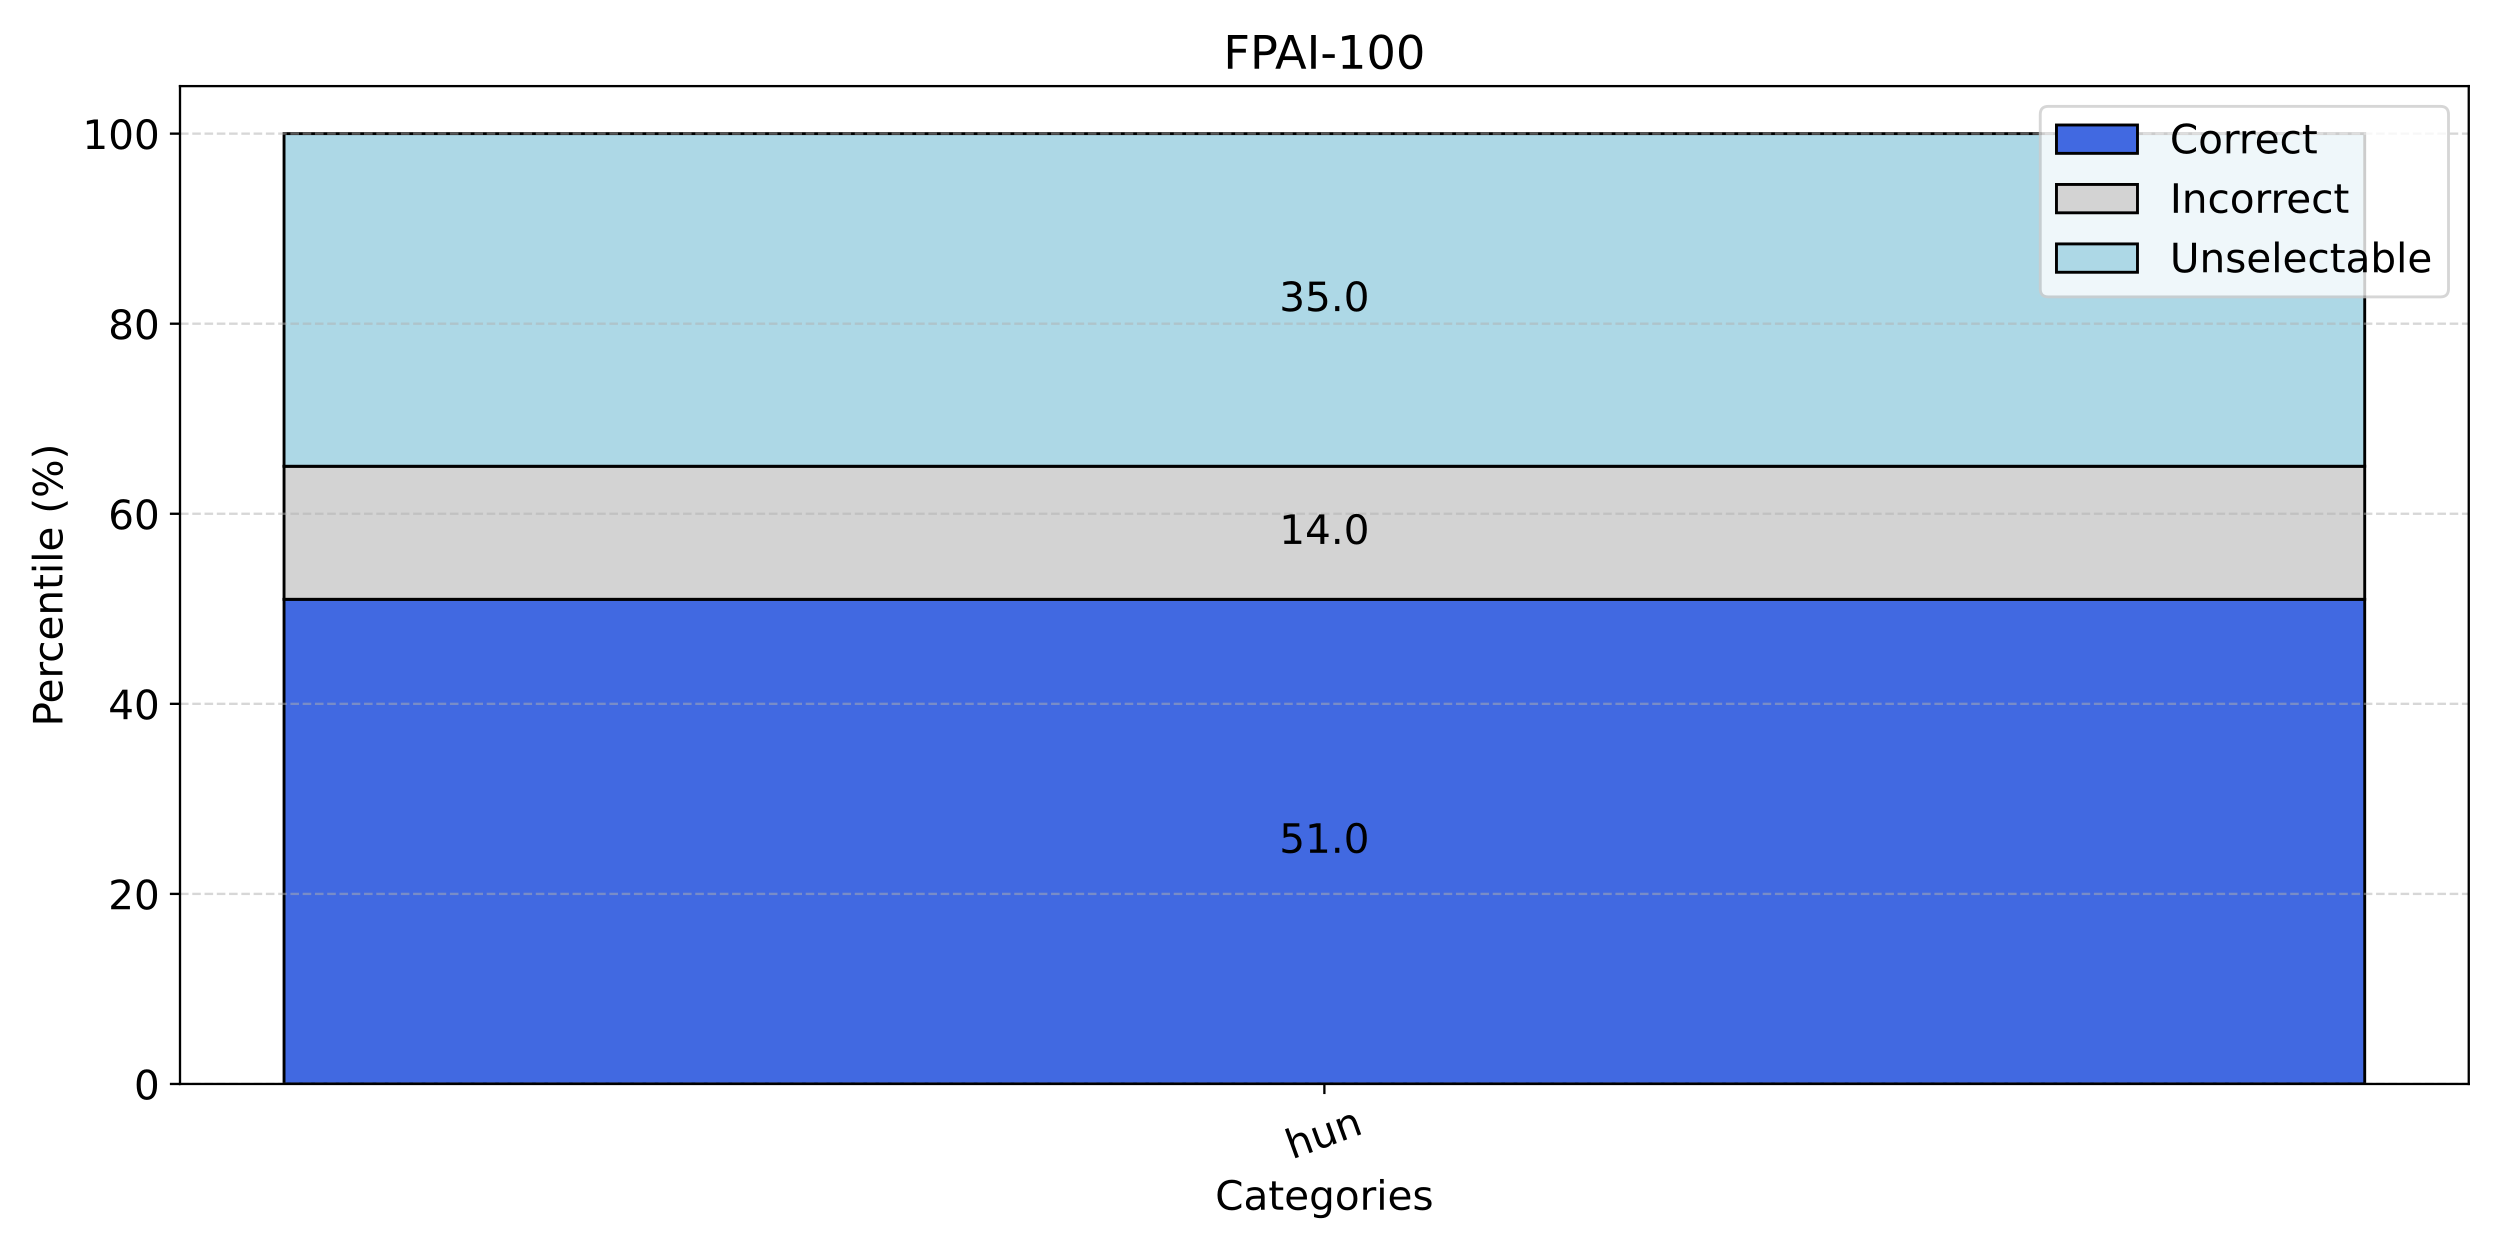
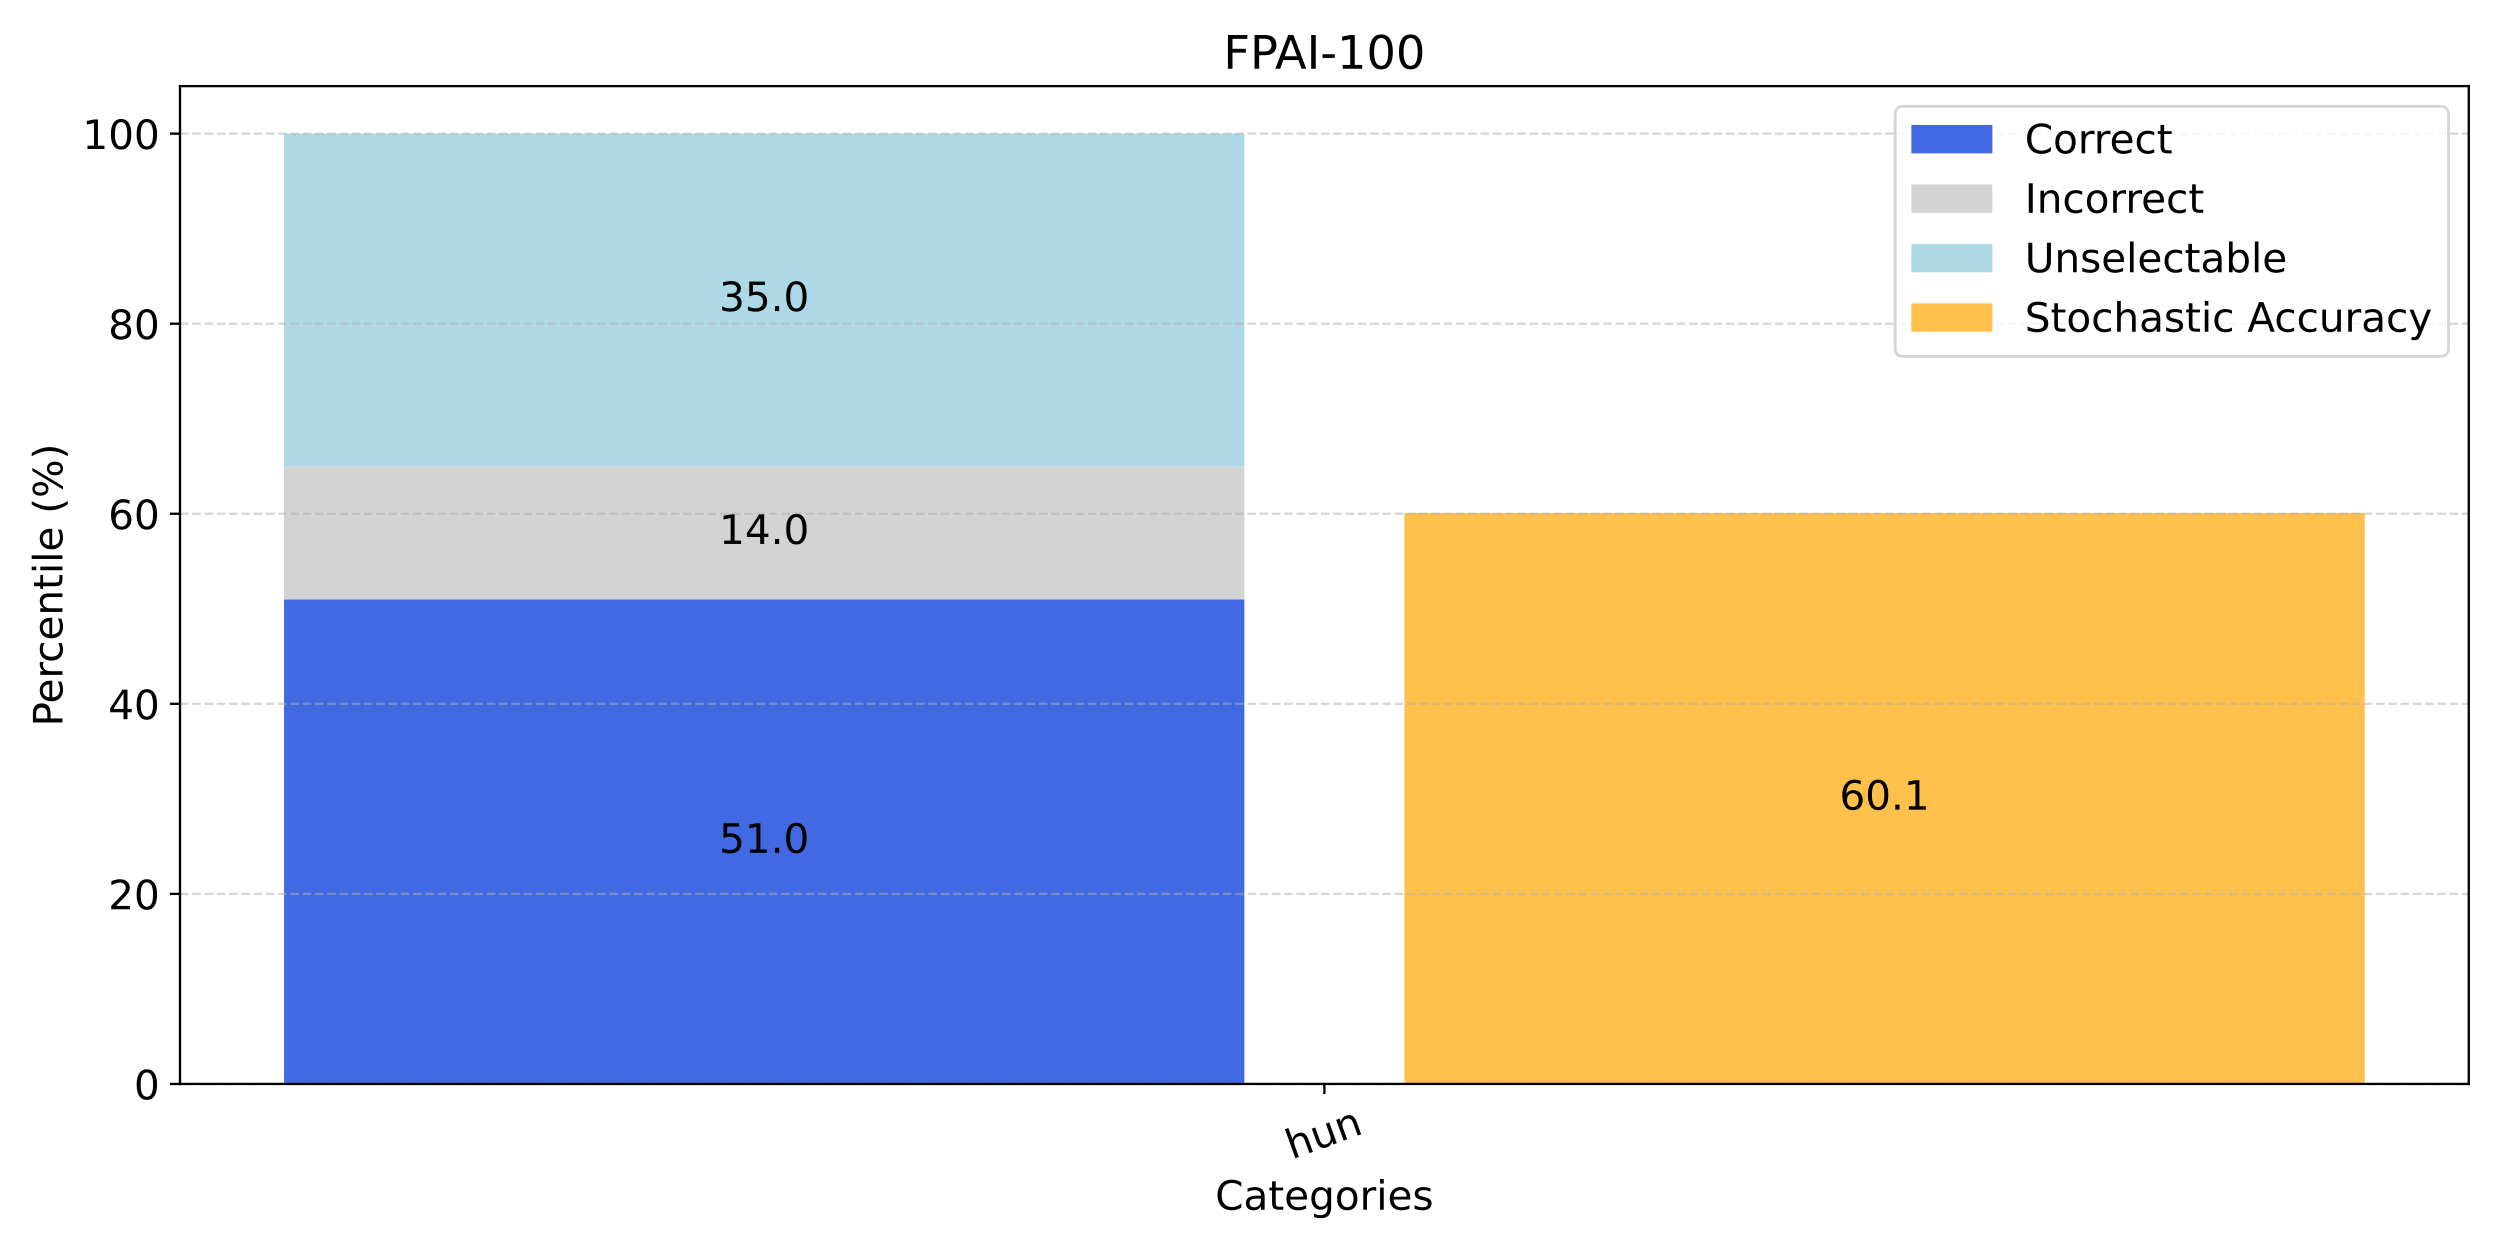
<svg xmlns="http://www.w3.org/2000/svg" xmlns:xlink="http://www.w3.org/1999/xlink" width="864pt" height="432pt" viewBox="0 0 864 432" version="1.1">
  <defs>
    <style type="text/css">*{stroke-linejoin: round; stroke-linecap: butt}</style>
  </defs>
  <g id="figure_1">
    <g id="patch_1">
      <path d="M 0 432  L 864 432  L 864 0  L 0 0  z " style="fill: #ffffff" />
    </g>
    <g id="axes_1">
      <g id="patch_2">
        <path d="M 62.21 374.615  L 853.2 374.615  L 853.2 29.76  L 62.21 29.76  z " style="fill: #ffffff" />
      </g>
      <g id="patch_3">
-         <path d="M 98.164 374.615  L 817.246 374.615  L 817.246 207.114  L 98.164 207.114  z " clip-path="url(#p479bf215ab)" style="fill: #4169e1; stroke: #000000; stroke-linejoin: miter" />
+         <path d="M 98.164 374.615  L 430.048 374.615  L 430.048 207.114  L 98.164 207.114  z " clip-path="url(#p4f4d82058e)" style="fill: #4169e1" />
      </g>
      <g id="patch_4">
-         <path d="M 98.164 207.114  L 817.246 207.114  L 817.246 161.133  L 98.164 161.133  z " clip-path="url(#p479bf215ab)" style="fill: #d3d3d3; stroke: #000000; stroke-linejoin: miter" />
+         <path d="M 98.164 207.114  L 430.048 207.114  L 430.048 161.133  L 98.164 161.133  z " clip-path="url(#p4f4d82058e)" style="fill: #d3d3d3" />
      </g>
      <g id="patch_5">
-         <path d="M 98.164 161.133  L 817.246 161.133  L 817.246 46.182  L 98.164 46.182  z " clip-path="url(#p479bf215ab)" style="fill: #add8e6; stroke: #000000; stroke-linejoin: miter" />
+         <path d="M 98.164 161.133  L 430.048 161.133  L 430.048 46.182  L 98.164 46.182  z " clip-path="url(#p4f4d82058e)" style="fill: #add8e6" />
+       </g>
+       <g id="patch_6">
+         <path d="M 485.362 374.615  L 817.246 374.615  L 817.246 177.281  L 485.362 177.281  z " clip-path="url(#p4f4d82058e)" style="fill: #ffa500; opacity: 0.7" />
      </g>
      <g id="matplotlib.axis_1">
        <g id="xtick_1">
          <g id="line2d_1">
            <defs>
-               <path id="mddb74c7fb4" d="M 0 0  L 0 3.5  " style="stroke: #000000; stroke-width: 0.8" />
-             </defs>
-             <g>
-               <use xlink:href="#mddb74c7fb4" x="457.705" y="374.615" style="stroke: #000000; stroke-width: 0.8" />
+               <path id="m45573793a2" d="M 0 0  L 0 3.5  " style="stroke: #000000; stroke-width: 0.8" />
+             </defs>
+             <g>
+               <use xlink:href="#m45573793a2" x="457.705" y="374.615" style="stroke: #000000; stroke-width: 0.8" />
            </g>
          </g>
          <g id="text_1">
            <g transform="translate(446.5201 400.7151) rotate(-20) scale(0.14 -0.14)">
              <defs>
                <path id="DejaVuSans-68" d="M 3513 2113  L 3513 0  L 2938 0  L 2938 2094  Q 2938 2591 2744 2837  Q 2550 3084 2163 3084  Q 1697 3084 1428 2787  Q 1159 2491 1159 1978  L 1159 0  L 581 0  L 581 4863  L 1159 4863  L 1159 2956  Q 1366 3272 1645 3428  Q 1925 3584 2291 3584  Q 2894 3584 3203 3211  Q 3513 2838 3513 2113  z " transform="scale(0.015625)" />
                <path id="DejaVuSans-75" d="M 544 1381  L 544 3500  L 1119 3500  L 1119 1403  Q 1119 906 1312 657  Q 1506 409 1894 409  Q 2359 409 2629 706  Q 2900 1003 2900 1516  L 2900 3500  L 3475 3500  L 3475 0  L 2900 0  L 2900 538  Q 2691 219 2414 64  Q 2138 -91 1772 -91  Q 1169 -91 856 284  Q 544 659 544 1381  z M 1991 3584  L 1991 3584  z " transform="scale(0.015625)" />
                <path id="DejaVuSans-6e" d="M 3513 2113  L 3513 0  L 2938 0  L 2938 2094  Q 2938 2591 2744 2837  Q 2550 3084 2163 3084  Q 1697 3084 1428 2787  Q 1159 2491 1159 1978  L 1159 0  L 581 0  L 581 3500  L 1159 3500  L 1159 2956  Q 1366 3272 1645 3428  Q 1925 3584 2291 3584  Q 2894 3584 3203 3211  Q 3513 2838 3513 2113  z " transform="scale(0.015625)" />
              </defs>
              <use xlink:href="#DejaVuSans-68" />
              <use xlink:href="#DejaVuSans-75" transform="translate(63.37891 0)" />
              <use xlink:href="#DejaVuSans-6e" transform="translate(126.7578 0)" />
            </g>
          </g>
        </g>
        <g id="text_2">
          <g transform="translate(419.9728 418.0889) scale(0.14 -0.14)">
            <defs>
              <path id="DejaVuSans-43" d="M 4122 4306  L 4122 3641  Q 3803 3938 3442 4084  Q 3081 4231 2675 4231  Q 1875 4231 1450 3742  Q 1025 3253 1025 2328  Q 1025 1406 1450 917  Q 1875 428 2675 428  Q 3081 428 3442 575  Q 3803 722 4122 1019  L 4122 359  Q 3791 134 3420 21  Q 3050 -91 2638 -91  Q 1578 -91 968 557  Q 359 1206 359 2328  Q 359 3453 968 4101  Q 1578 4750 2638 4750  Q 3056 4750 3426 4639  Q 3797 4528 4122 4306  z " transform="scale(0.015625)" />
              <path id="DejaVuSans-61" d="M 2194 1759  Q 1497 1759 1228 1600  Q 959 1441 959 1056  Q 959 750 1161 570  Q 1363 391 1709 391  Q 2188 391 2477 730  Q 2766 1069 2766 1631  L 2766 1759  L 2194 1759  z M 3341 1997  L 3341 0  L 2766 0  L 2766 531  Q 2569 213 2275 61  Q 1981 -91 1556 -91  Q 1019 -91 701 211  Q 384 513 384 1019  Q 384 1609 779 1909  Q 1175 2209 1959 2209  L 2766 2209  L 2766 2266  Q 2766 2663 2505 2880  Q 2244 3097 1772 3097  Q 1472 3097 1187 3025  Q 903 2953 641 2809  L 641 3341  Q 956 3463 1253 3523  Q 1550 3584 1831 3584  Q 2591 3584 2966 3190  Q 3341 2797 3341 1997  z " transform="scale(0.015625)" />
              <path id="DejaVuSans-74" d="M 1172 4494  L 1172 3500  L 2356 3500  L 2356 3053  L 1172 3053  L 1172 1153  Q 1172 725 1289 603  Q 1406 481 1766 481  L 2356 481  L 2356 0  L 1766 0  Q 1100 0 847 248  Q 594 497 594 1153  L 594 3053  L 172 3053  L 172 3500  L 594 3500  L 594 4494  L 1172 4494  z " transform="scale(0.015625)" />
              <path id="DejaVuSans-65" d="M 3597 1894  L 3597 1613  L 953 1613  Q 991 1019 1311 708  Q 1631 397 2203 397  Q 2534 397 2845 478  Q 3156 559 3463 722  L 3463 178  Q 3153 47 2828 -22  Q 2503 -91 2169 -91  Q 1331 -91 842 396  Q 353 884 353 1716  Q 353 2575 817 3079  Q 1281 3584 2069 3584  Q 2775 3584 3186 3129  Q 3597 2675 3597 1894  z M 3022 2063  Q 3016 2534 2758 2815  Q 2500 3097 2075 3097  Q 1594 3097 1305 2825  Q 1016 2553 972 2059  L 3022 2063  z " transform="scale(0.015625)" />
              <path id="DejaVuSans-67" d="M 2906 1791  Q 2906 2416 2648 2759  Q 2391 3103 1925 3103  Q 1463 3103 1205 2759  Q 947 2416 947 1791  Q 947 1169 1205 825  Q 1463 481 1925 481  Q 2391 481 2648 825  Q 2906 1169 2906 1791  z M 3481 434  Q 3481 -459 3084 -895  Q 2688 -1331 1869 -1331  Q 1566 -1331 1297 -1286  Q 1028 -1241 775 -1147  L 775 -588  Q 1028 -725 1275 -790  Q 1522 -856 1778 -856  Q 2344 -856 2625 -561  Q 2906 -266 2906 331  L 2906 616  Q 2728 306 2450 153  Q 2172 0 1784 0  Q 1141 0 747 490  Q 353 981 353 1791  Q 353 2603 747 3093  Q 1141 3584 1784 3584  Q 2172 3584 2450 3431  Q 2728 3278 2906 2969  L 2906 3500  L 3481 3500  L 3481 434  z " transform="scale(0.015625)" />
              <path id="DejaVuSans-6f" d="M 1959 3097  Q 1497 3097 1228 2736  Q 959 2375 959 1747  Q 959 1119 1226 758  Q 1494 397 1959 397  Q 2419 397 2687 759  Q 2956 1122 2956 1747  Q 2956 2369 2687 2733  Q 2419 3097 1959 3097  z M 1959 3584  Q 2709 3584 3137 3096  Q 3566 2609 3566 1747  Q 3566 888 3137 398  Q 2709 -91 1959 -91  Q 1206 -91 779 398  Q 353 888 353 1747  Q 353 2609 779 3096  Q 1206 3584 1959 3584  z " transform="scale(0.015625)" />
              <path id="DejaVuSans-72" d="M 2631 2963  Q 2534 3019 2420 3045  Q 2306 3072 2169 3072  Q 1681 3072 1420 2755  Q 1159 2438 1159 1844  L 1159 0  L 581 0  L 581 3500  L 1159 3500  L 1159 2956  Q 1341 3275 1631 3429  Q 1922 3584 2338 3584  Q 2397 3584 2469 3576  Q 2541 3569 2628 3553  L 2631 2963  z " transform="scale(0.015625)" />
              <path id="DejaVuSans-69" d="M 603 3500  L 1178 3500  L 1178 0  L 603 0  L 603 3500  z M 603 4863  L 1178 4863  L 1178 4134  L 603 4134  L 603 4863  z " transform="scale(0.015625)" />
              <path id="DejaVuSans-73" d="M 2834 3397  L 2834 2853  Q 2591 2978 2328 3040  Q 2066 3103 1784 3103  Q 1356 3103 1142 2972  Q 928 2841 928 2578  Q 928 2378 1081 2264  Q 1234 2150 1697 2047  L 1894 2003  Q 2506 1872 2764 1633  Q 3022 1394 3022 966  Q 3022 478 2636 193  Q 2250 -91 1575 -91  Q 1294 -91 989 -36  Q 684 19 347 128  L 347 722  Q 666 556 975 473  Q 1284 391 1588 391  Q 1994 391 2212 530  Q 2431 669 2431 922  Q 2431 1156 2273 1281  Q 2116 1406 1581 1522  L 1381 1569  Q 847 1681 609 1914  Q 372 2147 372 2553  Q 372 3047 722 3315  Q 1072 3584 1716 3584  Q 2034 3584 2315 3537  Q 2597 3491 2834 3397  z " transform="scale(0.015625)" />
            </defs>
            <use xlink:href="#DejaVuSans-43" />
            <use xlink:href="#DejaVuSans-61" transform="translate(69.82422 0)" />
            <use xlink:href="#DejaVuSans-74" transform="translate(131.1035 0)" />
            <use xlink:href="#DejaVuSans-65" transform="translate(170.3125 0)" />
            <use xlink:href="#DejaVuSans-67" transform="translate(231.8359 0)" />
            <use xlink:href="#DejaVuSans-6f" transform="translate(295.3125 0)" />
            <use xlink:href="#DejaVuSans-72" transform="translate(356.4941 0)" />
            <use xlink:href="#DejaVuSans-69" transform="translate(397.6074 0)" />
            <use xlink:href="#DejaVuSans-65" transform="translate(425.3906 0)" />
            <use xlink:href="#DejaVuSans-73" transform="translate(486.9141 0)" />
          </g>
        </g>
      </g>
      <g id="matplotlib.axis_2">
        <g id="ytick_1">
          <g id="line2d_2">
-             <path d="M 62.21 374.615  L 853.2 374.615  " clip-path="url(#p479bf215ab)" style="fill: none; stroke-dasharray: 2.96,1.28; stroke-dashoffset: 0; stroke: #b0b0b0; stroke-opacity: 0.5; stroke-width: 0.8" />
+             <path d="M 62.21 374.615  L 853.2 374.615  " clip-path="url(#p4f4d82058e)" style="fill: none; stroke-dasharray: 2.96,1.28; stroke-dashoffset: 0; stroke: #b0b0b0; stroke-opacity: 0.5; stroke-width: 0.8" />
          </g>
          <g id="line2d_3">
            <defs>
-               <path id="mc45512d394" d="M 0 0  L -3.5 0  " style="stroke: #000000; stroke-width: 0.8" />
-             </defs>
-             <g>
-               <use xlink:href="#mc45512d394" x="62.21" y="374.615" style="stroke: #000000; stroke-width: 0.8" />
+               <path id="m458f301535" d="M 0 0  L -3.5 0  " style="stroke: #000000; stroke-width: 0.8" />
+             </defs>
+             <g>
+               <use xlink:href="#m458f301535" x="62.21" y="374.615" style="stroke: #000000; stroke-width: 0.8" />
            </g>
          </g>
          <g id="text_3">
            <g transform="translate(46.3025 379.9341) scale(0.14 -0.14)">
              <defs>
                <path id="DejaVuSans-30" d="M 2034 4250  Q 1547 4250 1301 3770  Q 1056 3291 1056 2328  Q 1056 1369 1301 889  Q 1547 409 2034 409  Q 2525 409 2770 889  Q 3016 1369 3016 2328  Q 3016 3291 2770 3770  Q 2525 4250 2034 4250  z M 2034 4750  Q 2819 4750 3233 4129  Q 3647 3509 3647 2328  Q 3647 1150 3233 529  Q 2819 -91 2034 -91  Q 1250 -91 836 529  Q 422 1150 422 2328  Q 422 3509 836 4129  Q 1250 4750 2034 4750  z " transform="scale(0.015625)" />
              </defs>
              <use xlink:href="#DejaVuSans-30" />
            </g>
          </g>
        </g>
        <g id="ytick_2">
          <g id="line2d_4">
-             <path d="M 62.21 308.928  L 853.2 308.928  " clip-path="url(#p479bf215ab)" style="fill: none; stroke-dasharray: 2.96,1.28; stroke-dashoffset: 0; stroke: #b0b0b0; stroke-opacity: 0.5; stroke-width: 0.8" />
+             <path d="M 62.21 308.928  L 853.2 308.928  " clip-path="url(#p4f4d82058e)" style="fill: none; stroke-dasharray: 2.96,1.28; stroke-dashoffset: 0; stroke: #b0b0b0; stroke-opacity: 0.5; stroke-width: 0.8" />
          </g>
          <g id="line2d_5">
            <g>
-               <use xlink:href="#mc45512d394" x="62.21" y="308.928" style="stroke: #000000; stroke-width: 0.8" />
+               <use xlink:href="#m458f301535" x="62.21" y="308.928" style="stroke: #000000; stroke-width: 0.8" />
            </g>
          </g>
          <g id="text_4">
            <g transform="translate(37.395 314.2474) scale(0.14 -0.14)">
              <defs>
                <path id="DejaVuSans-32" d="M 1228 531  L 3431 531  L 3431 0  L 469 0  L 469 531  Q 828 903 1448 1529  Q 2069 2156 2228 2338  Q 2531 2678 2651 2914  Q 2772 3150 2772 3378  Q 2772 3750 2511 3984  Q 2250 4219 1831 4219  Q 1534 4219 1204 4116  Q 875 4013 500 3803  L 500 4441  Q 881 4594 1212 4672  Q 1544 4750 1819 4750  Q 2544 4750 2975 4387  Q 3406 4025 3406 3419  Q 3406 3131 3298 2873  Q 3191 2616 2906 2266  Q 2828 2175 2409 1742  Q 1991 1309 1228 531  z " transform="scale(0.015625)" />
              </defs>
              <use xlink:href="#DejaVuSans-32" />
              <use xlink:href="#DejaVuSans-30" transform="translate(63.62305 0)" />
            </g>
          </g>
        </g>
        <g id="ytick_3">
          <g id="line2d_6">
-             <path d="M 62.21 243.242  L 853.2 243.242  " clip-path="url(#p479bf215ab)" style="fill: none; stroke-dasharray: 2.96,1.28; stroke-dashoffset: 0; stroke: #b0b0b0; stroke-opacity: 0.5; stroke-width: 0.8" />
+             <path d="M 62.21 243.242  L 853.2 243.242  " clip-path="url(#p4f4d82058e)" style="fill: none; stroke-dasharray: 2.96,1.28; stroke-dashoffset: 0; stroke: #b0b0b0; stroke-opacity: 0.5; stroke-width: 0.8" />
          </g>
          <g id="line2d_7">
            <g>
-               <use xlink:href="#mc45512d394" x="62.21" y="243.242" style="stroke: #000000; stroke-width: 0.8" />
+               <use xlink:href="#m458f301535" x="62.21" y="243.242" style="stroke: #000000; stroke-width: 0.8" />
            </g>
          </g>
          <g id="text_5">
            <g transform="translate(37.395 248.5607) scale(0.14 -0.14)">
              <defs>
                <path id="DejaVuSans-34" d="M 2419 4116  L 825 1625  L 2419 1625  L 2419 4116  z M 2253 4666  L 3047 4666  L 3047 1625  L 3713 1625  L 3713 1100  L 3047 1100  L 3047 0  L 2419 0  L 2419 1100  L 313 1100  L 313 1709  L 2253 4666  z " transform="scale(0.015625)" />
              </defs>
              <use xlink:href="#DejaVuSans-34" />
              <use xlink:href="#DejaVuSans-30" transform="translate(63.62305 0)" />
            </g>
          </g>
        </g>
        <g id="ytick_4">
          <g id="line2d_8">
-             <path d="M 62.21 177.555  L 853.2 177.555  " clip-path="url(#p479bf215ab)" style="fill: none; stroke-dasharray: 2.96,1.28; stroke-dashoffset: 0; stroke: #b0b0b0; stroke-opacity: 0.5; stroke-width: 0.8" />
+             <path d="M 62.21 177.555  L 853.2 177.555  " clip-path="url(#p4f4d82058e)" style="fill: none; stroke-dasharray: 2.96,1.28; stroke-dashoffset: 0; stroke: #b0b0b0; stroke-opacity: 0.5; stroke-width: 0.8" />
          </g>
          <g id="line2d_9">
            <g>
-               <use xlink:href="#mc45512d394" x="62.21" y="177.555" style="stroke: #000000; stroke-width: 0.8" />
+               <use xlink:href="#m458f301535" x="62.21" y="177.555" style="stroke: #000000; stroke-width: 0.8" />
            </g>
          </g>
          <g id="text_6">
            <g transform="translate(37.395 182.874) scale(0.14 -0.14)">
              <defs>
                <path id="DejaVuSans-36" d="M 2113 2584  Q 1688 2584 1439 2293  Q 1191 2003 1191 1497  Q 1191 994 1439 701  Q 1688 409 2113 409  Q 2538 409 2786 701  Q 3034 994 3034 1497  Q 3034 2003 2786 2293  Q 2538 2584 2113 2584  z M 3366 4563  L 3366 3988  Q 3128 4100 2886 4159  Q 2644 4219 2406 4219  Q 1781 4219 1451 3797  Q 1122 3375 1075 2522  Q 1259 2794 1537 2939  Q 1816 3084 2150 3084  Q 2853 3084 3261 2657  Q 3669 2231 3669 1497  Q 3669 778 3244 343  Q 2819 -91 2113 -91  Q 1303 -91 875 529  Q 447 1150 447 2328  Q 447 3434 972 4092  Q 1497 4750 2381 4750  Q 2619 4750 2861 4703  Q 3103 4656 3366 4563  z " transform="scale(0.015625)" />
              </defs>
              <use xlink:href="#DejaVuSans-36" />
              <use xlink:href="#DejaVuSans-30" transform="translate(63.62305 0)" />
            </g>
          </g>
        </g>
        <g id="ytick_5">
          <g id="line2d_10">
-             <path d="M 62.21 111.868  L 853.2 111.868  " clip-path="url(#p479bf215ab)" style="fill: none; stroke-dasharray: 2.96,1.28; stroke-dashoffset: 0; stroke: #b0b0b0; stroke-opacity: 0.5; stroke-width: 0.8" />
+             <path d="M 62.21 111.868  L 853.2 111.868  " clip-path="url(#p4f4d82058e)" style="fill: none; stroke-dasharray: 2.96,1.28; stroke-dashoffset: 0; stroke: #b0b0b0; stroke-opacity: 0.5; stroke-width: 0.8" />
          </g>
          <g id="line2d_11">
            <g>
-               <use xlink:href="#mc45512d394" x="62.21" y="111.868" style="stroke: #000000; stroke-width: 0.8" />
+               <use xlink:href="#m458f301535" x="62.21" y="111.868" style="stroke: #000000; stroke-width: 0.8" />
            </g>
          </g>
          <g id="text_7">
            <g transform="translate(37.395 117.1873) scale(0.14 -0.14)">
              <defs>
                <path id="DejaVuSans-38" d="M 2034 2216  Q 1584 2216 1326 1975  Q 1069 1734 1069 1313  Q 1069 891 1326 650  Q 1584 409 2034 409  Q 2484 409 2743 651  Q 3003 894 3003 1313  Q 3003 1734 2745 1975  Q 2488 2216 2034 2216  z M 1403 2484  Q 997 2584 770 2862  Q 544 3141 544 3541  Q 544 4100 942 4425  Q 1341 4750 2034 4750  Q 2731 4750 3128 4425  Q 3525 4100 3525 3541  Q 3525 3141 3298 2862  Q 3072 2584 2669 2484  Q 3125 2378 3379 2068  Q 3634 1759 3634 1313  Q 3634 634 3220 271  Q 2806 -91 2034 -91  Q 1263 -91 848 271  Q 434 634 434 1313  Q 434 1759 690 2068  Q 947 2378 1403 2484  z M 1172 3481  Q 1172 3119 1398 2916  Q 1625 2713 2034 2713  Q 2441 2713 2670 2916  Q 2900 3119 2900 3481  Q 2900 3844 2670 4047  Q 2441 4250 2034 4250  Q 1625 4250 1398 4047  Q 1172 3844 1172 3481  z " transform="scale(0.015625)" />
              </defs>
              <use xlink:href="#DejaVuSans-38" />
              <use xlink:href="#DejaVuSans-30" transform="translate(63.62305 0)" />
            </g>
          </g>
        </g>
        <g id="ytick_6">
          <g id="line2d_12">
-             <path d="M 62.21 46.182  L 853.2 46.182  " clip-path="url(#p479bf215ab)" style="fill: none; stroke-dasharray: 2.96,1.28; stroke-dashoffset: 0; stroke: #b0b0b0; stroke-opacity: 0.5; stroke-width: 0.8" />
+             <path d="M 62.21 46.182  L 853.2 46.182  " clip-path="url(#p4f4d82058e)" style="fill: none; stroke-dasharray: 2.96,1.28; stroke-dashoffset: 0; stroke: #b0b0b0; stroke-opacity: 0.5; stroke-width: 0.8" />
          </g>
          <g id="line2d_13">
            <g>
-               <use xlink:href="#mc45512d394" x="62.21" y="46.182" style="stroke: #000000; stroke-width: 0.8" />
+               <use xlink:href="#m458f301535" x="62.21" y="46.182" style="stroke: #000000; stroke-width: 0.8" />
            </g>
          </g>
          <g id="text_8">
            <g transform="translate(28.4875 51.50058) scale(0.14 -0.14)">
              <defs>
                <path id="DejaVuSans-31" d="M 794 531  L 1825 531  L 1825 4091  L 703 3866  L 703 4441  L 1819 4666  L 2450 4666  L 2450 531  L 3481 531  L 3481 0  L 794 0  L 794 531  z " transform="scale(0.015625)" />
              </defs>
              <use xlink:href="#DejaVuSans-31" />
              <use xlink:href="#DejaVuSans-30" transform="translate(63.62305 0)" />
              <use xlink:href="#DejaVuSans-30" transform="translate(127.2461 0)" />
            </g>
          </g>
        </g>
        <g id="text_9">
          <g transform="translate(21.57594 251.053) rotate(-90) scale(0.14 -0.14)">
            <defs>
              <path id="DejaVuSans-50" d="M 1259 4147  L 1259 2394  L 2053 2394  Q 2494 2394 2734 2622  Q 2975 2850 2975 3272  Q 2975 3691 2734 3919  Q 2494 4147 2053 4147  L 1259 4147  z M 628 4666  L 2053 4666  Q 2838 4666 3239 4311  Q 3641 3956 3641 3272  Q 3641 2581 3239 2228  Q 2838 1875 2053 1875  L 1259 1875  L 1259 0  L 628 0  L 628 4666  z " transform="scale(0.015625)" />
              <path id="DejaVuSans-63" d="M 3122 3366  L 3122 2828  Q 2878 2963 2633 3030  Q 2388 3097 2138 3097  Q 1578 3097 1268 2742  Q 959 2388 959 1747  Q 959 1106 1268 751  Q 1578 397 2138 397  Q 2388 397 2633 464  Q 2878 531 3122 666  L 3122 134  Q 2881 22 2623 -34  Q 2366 -91 2075 -91  Q 1284 -91 818 406  Q 353 903 353 1747  Q 353 2603 823 3093  Q 1294 3584 2113 3584  Q 2378 3584 2631 3529  Q 2884 3475 3122 3366  z " transform="scale(0.015625)" />
              <path id="DejaVuSans-6c" d="M 603 4863  L 1178 4863  L 1178 0  L 603 0  L 603 4863  z " transform="scale(0.015625)" />
              <path id="DejaVuSans-20" transform="scale(0.015625)" />
              <path id="DejaVuSans-28" d="M 1984 4856  Q 1566 4138 1362 3434  Q 1159 2731 1159 2009  Q 1159 1288 1364 580  Q 1569 -128 1984 -844  L 1484 -844  Q 1016 -109 783 600  Q 550 1309 550 2009  Q 550 2706 781 3412  Q 1013 4119 1484 4856  L 1984 4856  z " transform="scale(0.015625)" />
              <path id="DejaVuSans-25" d="M 4653 2053  Q 4381 2053 4226 1822  Q 4072 1591 4072 1178  Q 4072 772 4226 539  Q 4381 306 4653 306  Q 4919 306 5073 539  Q 5228 772 5228 1178  Q 5228 1588 5073 1820  Q 4919 2053 4653 2053  z M 4653 2450  Q 5147 2450 5437 2106  Q 5728 1763 5728 1178  Q 5728 594 5436 251  Q 5144 -91 4653 -91  Q 4153 -91 3862 251  Q 3572 594 3572 1178  Q 3572 1766 3864 2108  Q 4156 2450 4653 2450  z M 1428 4353  Q 1159 4353 1004 4120  Q 850 3888 850 3481  Q 850 3069 1003 2837  Q 1156 2606 1428 2606  Q 1700 2606 1854 2837  Q 2009 3069 2009 3481  Q 2009 3884 1853 4118  Q 1697 4353 1428 4353  z M 4250 4750  L 4750 4750  L 1831 -91  L 1331 -91  L 4250 4750  z M 1428 4750  Q 1922 4750 2215 4408  Q 2509 4066 2509 3481  Q 2509 2891 2217 2550  Q 1925 2209 1428 2209  Q 931 2209 642 2551  Q 353 2894 353 3481  Q 353 4063 643 4406  Q 934 4750 1428 4750  z " transform="scale(0.015625)" />
              <path id="DejaVuSans-29" d="M 513 4856  L 1013 4856  Q 1481 4119 1714 3412  Q 1947 2706 1947 2009  Q 1947 1309 1714 600  Q 1481 -109 1013 -844  L 513 -844  Q 928 -128 1133 580  Q 1338 1288 1338 2009  Q 1338 2731 1133 3434  Q 928 4138 513 4856  z " transform="scale(0.015625)" />
            </defs>
            <use xlink:href="#DejaVuSans-50" />
            <use xlink:href="#DejaVuSans-65" transform="translate(56.67773 0)" />
            <use xlink:href="#DejaVuSans-72" transform="translate(118.2012 0)" />
            <use xlink:href="#DejaVuSans-63" transform="translate(157.0645 0)" />
            <use xlink:href="#DejaVuSans-65" transform="translate(212.0449 0)" />
            <use xlink:href="#DejaVuSans-6e" transform="translate(273.5684 0)" />
            <use xlink:href="#DejaVuSans-74" transform="translate(336.9473 0)" />
            <use xlink:href="#DejaVuSans-69" transform="translate(376.1562 0)" />
            <use xlink:href="#DejaVuSans-6c" transform="translate(403.9395 0)" />
            <use xlink:href="#DejaVuSans-65" transform="translate(431.7227 0)" />
            <use xlink:href="#DejaVuSans-20" transform="translate(493.2461 0)" />
            <use xlink:href="#DejaVuSans-28" transform="translate(525.0332 0)" />
            <use xlink:href="#DejaVuSans-25" transform="translate(564.0469 0)" />
            <use xlink:href="#DejaVuSans-29" transform="translate(659.0664 0)" />
          </g>
        </g>
      </g>
-       <g id="patch_6">
+       <g id="patch_7">
        <path d="M 62.21 374.615  L 62.21 29.76  " style="fill: none; stroke: #000000; stroke-width: 0.8; stroke-linejoin: miter; stroke-linecap: square" />
      </g>
-       <g id="patch_7">
+       <g id="patch_8">
        <path d="M 853.2 374.615  L 853.2 29.76  " style="fill: none; stroke: #000000; stroke-width: 0.8; stroke-linejoin: miter; stroke-linecap: square" />
      </g>
-       <g id="patch_8">
+       <g id="patch_9">
        <path d="M 62.21 374.615  L 853.2 374.615  " style="fill: none; stroke: #000000; stroke-width: 0.8; stroke-linejoin: miter; stroke-linecap: square" />
      </g>
-       <g id="patch_9">
+       <g id="patch_10">
        <path d="M 62.21 29.76  L 853.2 29.76  " style="fill: none; stroke: #000000; stroke-width: 0.8; stroke-linejoin: miter; stroke-linecap: square" />
      </g>
      <g id="text_10">
-         <g transform="translate(442.1191 294.7277) scale(0.14 -0.14)">
+         <g transform="translate(248.5201 294.7277) scale(0.14 -0.14)">
          <defs>
            <path id="DejaVuSans-35" d="M 691 4666  L 3169 4666  L 3169 4134  L 1269 4134  L 1269 2991  Q 1406 3038 1543 3061  Q 1681 3084 1819 3084  Q 2600 3084 3056 2656  Q 3513 2228 3513 1497  Q 3513 744 3044 326  Q 2575 -91 1722 -91  Q 1428 -91 1123 -41  Q 819 9 494 109  L 494 744  Q 775 591 1075 516  Q 1375 441 1709 441  Q 2250 441 2565 725  Q 2881 1009 2881 1497  Q 2881 1984 2565 2268  Q 2250 2553 1709 2553  Q 1456 2553 1204 2497  Q 953 2441 691 2322  L 691 4666  z " transform="scale(0.015625)" />
            <path id="DejaVuSans-2e" d="M 684 794  L 1344 794  L 1344 0  L 684 0  L 684 794  z " transform="scale(0.015625)" />
          </defs>
          <use xlink:href="#DejaVuSans-35" />
          <use xlink:href="#DejaVuSans-31" transform="translate(63.62305 0)" />
          <use xlink:href="#DejaVuSans-2e" transform="translate(127.2461 0)" />
          <use xlink:href="#DejaVuSans-30" transform="translate(159.0332 0)" />
        </g>
      </g>
      <g id="text_11">
-         <g transform="translate(442.1191 187.9869) scale(0.14 -0.14)">
+         <g transform="translate(248.5201 187.9869) scale(0.14 -0.14)">
          <use xlink:href="#DejaVuSans-31" />
          <use xlink:href="#DejaVuSans-34" transform="translate(63.62305 0)" />
          <use xlink:href="#DejaVuSans-2e" transform="translate(127.2461 0)" />
          <use xlink:href="#DejaVuSans-30" transform="translate(159.0332 0)" />
        </g>
      </g>
      <g id="text_12">
-         <g transform="translate(442.1191 107.5207) scale(0.14 -0.14)">
+         <g transform="translate(248.5201 107.5207) scale(0.14 -0.14)">
          <defs>
            <path id="DejaVuSans-33" d="M 2597 2516  Q 3050 2419 3304 2112  Q 3559 1806 3559 1356  Q 3559 666 3084 287  Q 2609 -91 1734 -91  Q 1441 -91 1130 -33  Q 819 25 488 141  L 488 750  Q 750 597 1062 519  Q 1375 441 1716 441  Q 2309 441 2620 675  Q 2931 909 2931 1356  Q 2931 1769 2642 2001  Q 2353 2234 1838 2234  L 1294 2234  L 1294 2753  L 1863 2753  Q 2328 2753 2575 2939  Q 2822 3125 2822 3475  Q 2822 3834 2567 4026  Q 2313 4219 1838 4219  Q 1578 4219 1281 4162  Q 984 4106 628 3988  L 628 4550  Q 988 4650 1302 4700  Q 1616 4750 1894 4750  Q 2613 4750 3031 4423  Q 3450 4097 3450 3541  Q 3450 3153 3228 2886  Q 3006 2619 2597 2516  z " transform="scale(0.015625)" />
          </defs>
          <use xlink:href="#DejaVuSans-33" />
          <use xlink:href="#DejaVuSans-35" transform="translate(63.62305 0)" />
          <use xlink:href="#DejaVuSans-2e" transform="translate(127.2461 0)" />
          <use xlink:href="#DejaVuSans-30" transform="translate(159.0332 0)" />
        </g>
      </g>
      <g id="text_13">
+         <g transform="translate(635.718 279.8114) scale(0.14 -0.14)">
+           <use xlink:href="#DejaVuSans-36" />
+           <use xlink:href="#DejaVuSans-30" transform="translate(63.62305 0)" />
+           <use xlink:href="#DejaVuSans-2e" transform="translate(127.2461 0)" />
+           <use xlink:href="#DejaVuSans-31" transform="translate(159.0332 0)" />
+         </g>
+       </g>
+       <g id="text_14">
        <g transform="translate(422.8012 23.76) scale(0.16 -0.16)">
          <defs>
            <path id="DejaVuSans-46" d="M 628 4666  L 3309 4666  L 3309 4134  L 1259 4134  L 1259 2759  L 3109 2759  L 3109 2228  L 1259 2228  L 1259 0  L 628 0  L 628 4666  z " transform="scale(0.015625)" />
            <path id="DejaVuSans-41" d="M 2188 4044  L 1331 1722  L 3047 1722  L 2188 4044  z M 1831 4666  L 2547 4666  L 4325 0  L 3669 0  L 3244 1197  L 1141 1197  L 716 0  L 50 0  L 1831 4666  z " transform="scale(0.015625)" />
            <path id="DejaVuSans-49" d="M 628 4666  L 1259 4666  L 1259 0  L 628 0  L 628 4666  z " transform="scale(0.015625)" />
            <path id="DejaVuSans-2d" d="M 313 2009  L 1997 2009  L 1997 1497  L 313 1497  L 313 2009  z " transform="scale(0.015625)" />
          </defs>
          <use xlink:href="#DejaVuSans-46" />
          <use xlink:href="#DejaVuSans-50" transform="translate(57.51953 0)" />
          <use xlink:href="#DejaVuSans-41" transform="translate(111.4473 0)" />
          <use xlink:href="#DejaVuSans-49" transform="translate(179.8555 0)" />
          <use xlink:href="#DejaVuSans-2d" transform="translate(209.3477 0)" />
          <use xlink:href="#DejaVuSans-31" transform="translate(245.4316 0)" />
          <use xlink:href="#DejaVuSans-30" transform="translate(309.0547 0)" />
          <use xlink:href="#DejaVuSans-30" transform="translate(372.6777 0)" />
        </g>
      </g>
      <g id="legend_1">
-         <g id="patch_10">
-           <path d="M 707.913 102.608  L 843.4 102.608  Q 846.2 102.608 846.2 99.808  L 846.2 39.56  Q 846.2 36.76 843.4 36.76  L 707.913 36.76  Q 705.113 36.76 705.113 39.56  L 705.113 99.808  Q 705.113 102.608 707.913 102.608  z " style="fill: #ffffff; opacity: 0.8; stroke: #cccccc; stroke-linejoin: miter" />
-         </g>
        <g id="patch_11">
-           <path d="M 710.713 52.998  L 738.713 52.998  L 738.713 43.198  L 710.713 43.198  z " style="fill: #4169e1; stroke: #000000; stroke-linejoin: miter" />
-         </g>
-         <g id="text_14">
-           <g transform="translate(749.9128 52.99781) scale(0.14 -0.14)">
+           <path d="M 657.771 123.157  L 843.4 123.157  Q 846.2 123.157 846.2 120.358  L 846.2 39.56  Q 846.2 36.76 843.4 36.76  L 657.771 36.76  Q 654.971 36.76 654.971 39.56  L 654.971 120.358  Q 654.971 123.157 657.771 123.157  z " style="fill: #ffffff; opacity: 0.8; stroke: #cccccc; stroke-linejoin: miter" />
+         </g>
+         <g id="patch_12">
+           <path d="M 660.571 52.998  L 688.571 52.998  L 688.571 43.198  L 660.571 43.198  z " style="fill: #4169e1" />
+         </g>
+         <g id="text_15">
+           <g transform="translate(699.7709 52.99781) scale(0.14 -0.14)">
            <use xlink:href="#DejaVuSans-43" />
            <use xlink:href="#DejaVuSans-6f" transform="translate(69.82422 0)" />
            <use xlink:href="#DejaVuSans-72" transform="translate(131.0059 0)" />
            <use xlink:href="#DejaVuSans-72" transform="translate(170.3691 0)" />
            <use xlink:href="#DejaVuSans-65" transform="translate(209.2324 0)" />
            <use xlink:href="#DejaVuSans-63" transform="translate(270.7559 0)" />
            <use xlink:href="#DejaVuSans-74" transform="translate(325.7363 0)" />
          </g>
        </g>
-         <g id="patch_12">
-           <path d="M 710.713 73.547  L 738.713 73.547  L 738.713 63.747  L 710.713 63.747  z " style="fill: #d3d3d3; stroke: #000000; stroke-linejoin: miter" />
-         </g>
-         <g id="text_15">
-           <g transform="translate(749.9128 73.54719) scale(0.14 -0.14)">
+         <g id="patch_13">
+           <path d="M 660.571 73.547  L 688.571 73.547  L 688.571 63.747  L 660.571 63.747  z " style="fill: #d3d3d3" />
+         </g>
+         <g id="text_16">
+           <g transform="translate(699.7709 73.54719) scale(0.14 -0.14)">
            <use xlink:href="#DejaVuSans-49" />
            <use xlink:href="#DejaVuSans-6e" transform="translate(29.49219 0)" />
            <use xlink:href="#DejaVuSans-63" transform="translate(92.87109 0)" />
            <use xlink:href="#DejaVuSans-6f" transform="translate(147.8516 0)" />
            <use xlink:href="#DejaVuSans-72" transform="translate(209.0332 0)" />
            <use xlink:href="#DejaVuSans-72" transform="translate(248.3965 0)" />
            <use xlink:href="#DejaVuSans-65" transform="translate(287.2598 0)" />
            <use xlink:href="#DejaVuSans-63" transform="translate(348.7832 0)" />
            <use xlink:href="#DejaVuSans-74" transform="translate(403.7637 0)" />
          </g>
        </g>
-         <g id="patch_13">
-           <path d="M 710.713 94.097  L 738.713 94.097  L 738.713 84.297  L 710.713 84.297  z " style="fill: #add8e6; stroke: #000000; stroke-linejoin: miter" />
-         </g>
-         <g id="text_16">
-           <g transform="translate(749.9128 94.09656) scale(0.14 -0.14)">
+         <g id="patch_14">
+           <path d="M 660.571 94.097  L 688.571 94.097  L 688.571 84.297  L 660.571 84.297  z " style="fill: #add8e6" />
+         </g>
+         <g id="text_17">
+           <g transform="translate(699.7709 94.09656) scale(0.14 -0.14)">
            <defs>
              <path id="DejaVuSans-55" d="M 556 4666  L 1191 4666  L 1191 1831  Q 1191 1081 1462 751  Q 1734 422 2344 422  Q 2950 422 3222 751  Q 3494 1081 3494 1831  L 3494 4666  L 4128 4666  L 4128 1753  Q 4128 841 3676 375  Q 3225 -91 2344 -91  Q 1459 -91 1007 375  Q 556 841 556 1753  L 556 4666  z " transform="scale(0.015625)" />
              <path id="DejaVuSans-62" d="M 3116 1747  Q 3116 2381 2855 2742  Q 2594 3103 2138 3103  Q 1681 3103 1420 2742  Q 1159 2381 1159 1747  Q 1159 1113 1420 752  Q 1681 391 2138 391  Q 2594 391 2855 752  Q 3116 1113 3116 1747  z M 1159 2969  Q 1341 3281 1617 3432  Q 1894 3584 2278 3584  Q 2916 3584 3314 3078  Q 3713 2572 3713 1747  Q 3713 922 3314 415  Q 2916 -91 2278 -91  Q 1894 -91 1617 61  Q 1341 213 1159 525  L 1159 0  L 581 0  L 581 4863  L 1159 4863  L 1159 2969  z " transform="scale(0.015625)" />
            </defs>
            <use xlink:href="#DejaVuSans-55" />
            <use xlink:href="#DejaVuSans-6e" transform="translate(73.19336 0)" />
            <use xlink:href="#DejaVuSans-73" transform="translate(136.5723 0)" />
            <use xlink:href="#DejaVuSans-65" transform="translate(188.6719 0)" />
            <use xlink:href="#DejaVuSans-6c" transform="translate(250.1953 0)" />
            <use xlink:href="#DejaVuSans-65" transform="translate(277.9785 0)" />
            <use xlink:href="#DejaVuSans-63" transform="translate(339.502 0)" />
            <use xlink:href="#DejaVuSans-74" transform="translate(394.4824 0)" />
            <use xlink:href="#DejaVuSans-61" transform="translate(433.6914 0)" />
            <use xlink:href="#DejaVuSans-62" transform="translate(494.9707 0)" />
            <use xlink:href="#DejaVuSans-6c" transform="translate(558.4473 0)" />
            <use xlink:href="#DejaVuSans-65" transform="translate(586.2305 0)" />
          </g>
        </g>
+         <g id="patch_15">
+           <path d="M 660.571 114.646  L 688.571 114.646  L 688.571 104.846  L 660.571 104.846  z " style="fill: #ffa500; opacity: 0.7" />
+         </g>
+         <g id="text_18">
+           <g transform="translate(699.7709 114.6459) scale(0.14 -0.14)">
+             <defs>
+               <path id="DejaVuSans-53" d="M 3425 4513  L 3425 3897  Q 3066 4069 2747 4153  Q 2428 4238 2131 4238  Q 1616 4238 1336 4038  Q 1056 3838 1056 3469  Q 1056 3159 1242 3001  Q 1428 2844 1947 2747  L 2328 2669  Q 3034 2534 3370 2195  Q 3706 1856 3706 1288  Q 3706 609 3251 259  Q 2797 -91 1919 -91  Q 1588 -91 1214 -16  Q 841 59 441 206  L 441 856  Q 825 641 1194 531  Q 1563 422 1919 422  Q 2459 422 2753 634  Q 3047 847 3047 1241  Q 3047 1584 2836 1778  Q 2625 1972 2144 2069  L 1759 2144  Q 1053 2284 737 2584  Q 422 2884 422 3419  Q 422 4038 858 4394  Q 1294 4750 2059 4750  Q 2388 4750 2728 4690  Q 3069 4631 3425 4513  z " transform="scale(0.015625)" />
+               <path id="DejaVuSans-79" d="M 2059 -325  Q 1816 -950 1584 -1140  Q 1353 -1331 966 -1331  L 506 -1331  L 506 -850  L 844 -850  Q 1081 -850 1212 -737  Q 1344 -625 1503 -206  L 1606 56  L 191 3500  L 800 3500  L 1894 763  L 2988 3500  L 3597 3500  L 2059 -325  z " transform="scale(0.015625)" />
+             </defs>
+             <use xlink:href="#DejaVuSans-53" />
+             <use xlink:href="#DejaVuSans-74" transform="translate(63.47656 0)" />
+             <use xlink:href="#DejaVuSans-6f" transform="translate(102.6855 0)" />
+             <use xlink:href="#DejaVuSans-63" transform="translate(163.8672 0)" />
+             <use xlink:href="#DejaVuSans-68" transform="translate(218.8477 0)" />
+             <use xlink:href="#DejaVuSans-61" transform="translate(282.2266 0)" />
+             <use xlink:href="#DejaVuSans-73" transform="translate(343.5059 0)" />
+             <use xlink:href="#DejaVuSans-74" transform="translate(395.6055 0)" />
+             <use xlink:href="#DejaVuSans-69" transform="translate(434.8145 0)" />
+             <use xlink:href="#DejaVuSans-63" transform="translate(462.5977 0)" />
+             <use xlink:href="#DejaVuSans-20" transform="translate(517.5781 0)" />
+             <use xlink:href="#DejaVuSans-41" transform="translate(549.3652 0)" />
+             <use xlink:href="#DejaVuSans-63" transform="translate(616.0234 0)" />
+             <use xlink:href="#DejaVuSans-63" transform="translate(671.0039 0)" />
+             <use xlink:href="#DejaVuSans-75" transform="translate(725.9844 0)" />
+             <use xlink:href="#DejaVuSans-72" transform="translate(789.3633 0)" />
+             <use xlink:href="#DejaVuSans-61" transform="translate(830.4766 0)" />
+             <use xlink:href="#DejaVuSans-63" transform="translate(891.7559 0)" />
+             <use xlink:href="#DejaVuSans-79" transform="translate(946.7363 0)" />
+           </g>
+         </g>
      </g>
    </g>
  </g>
  <defs>
-     <clipPath id="p479bf215ab">
+     <clipPath id="p4f4d82058e">
      <rect x="62.21" y="29.76" width="790.99" height="344.855" />
    </clipPath>
  </defs>
</svg>
